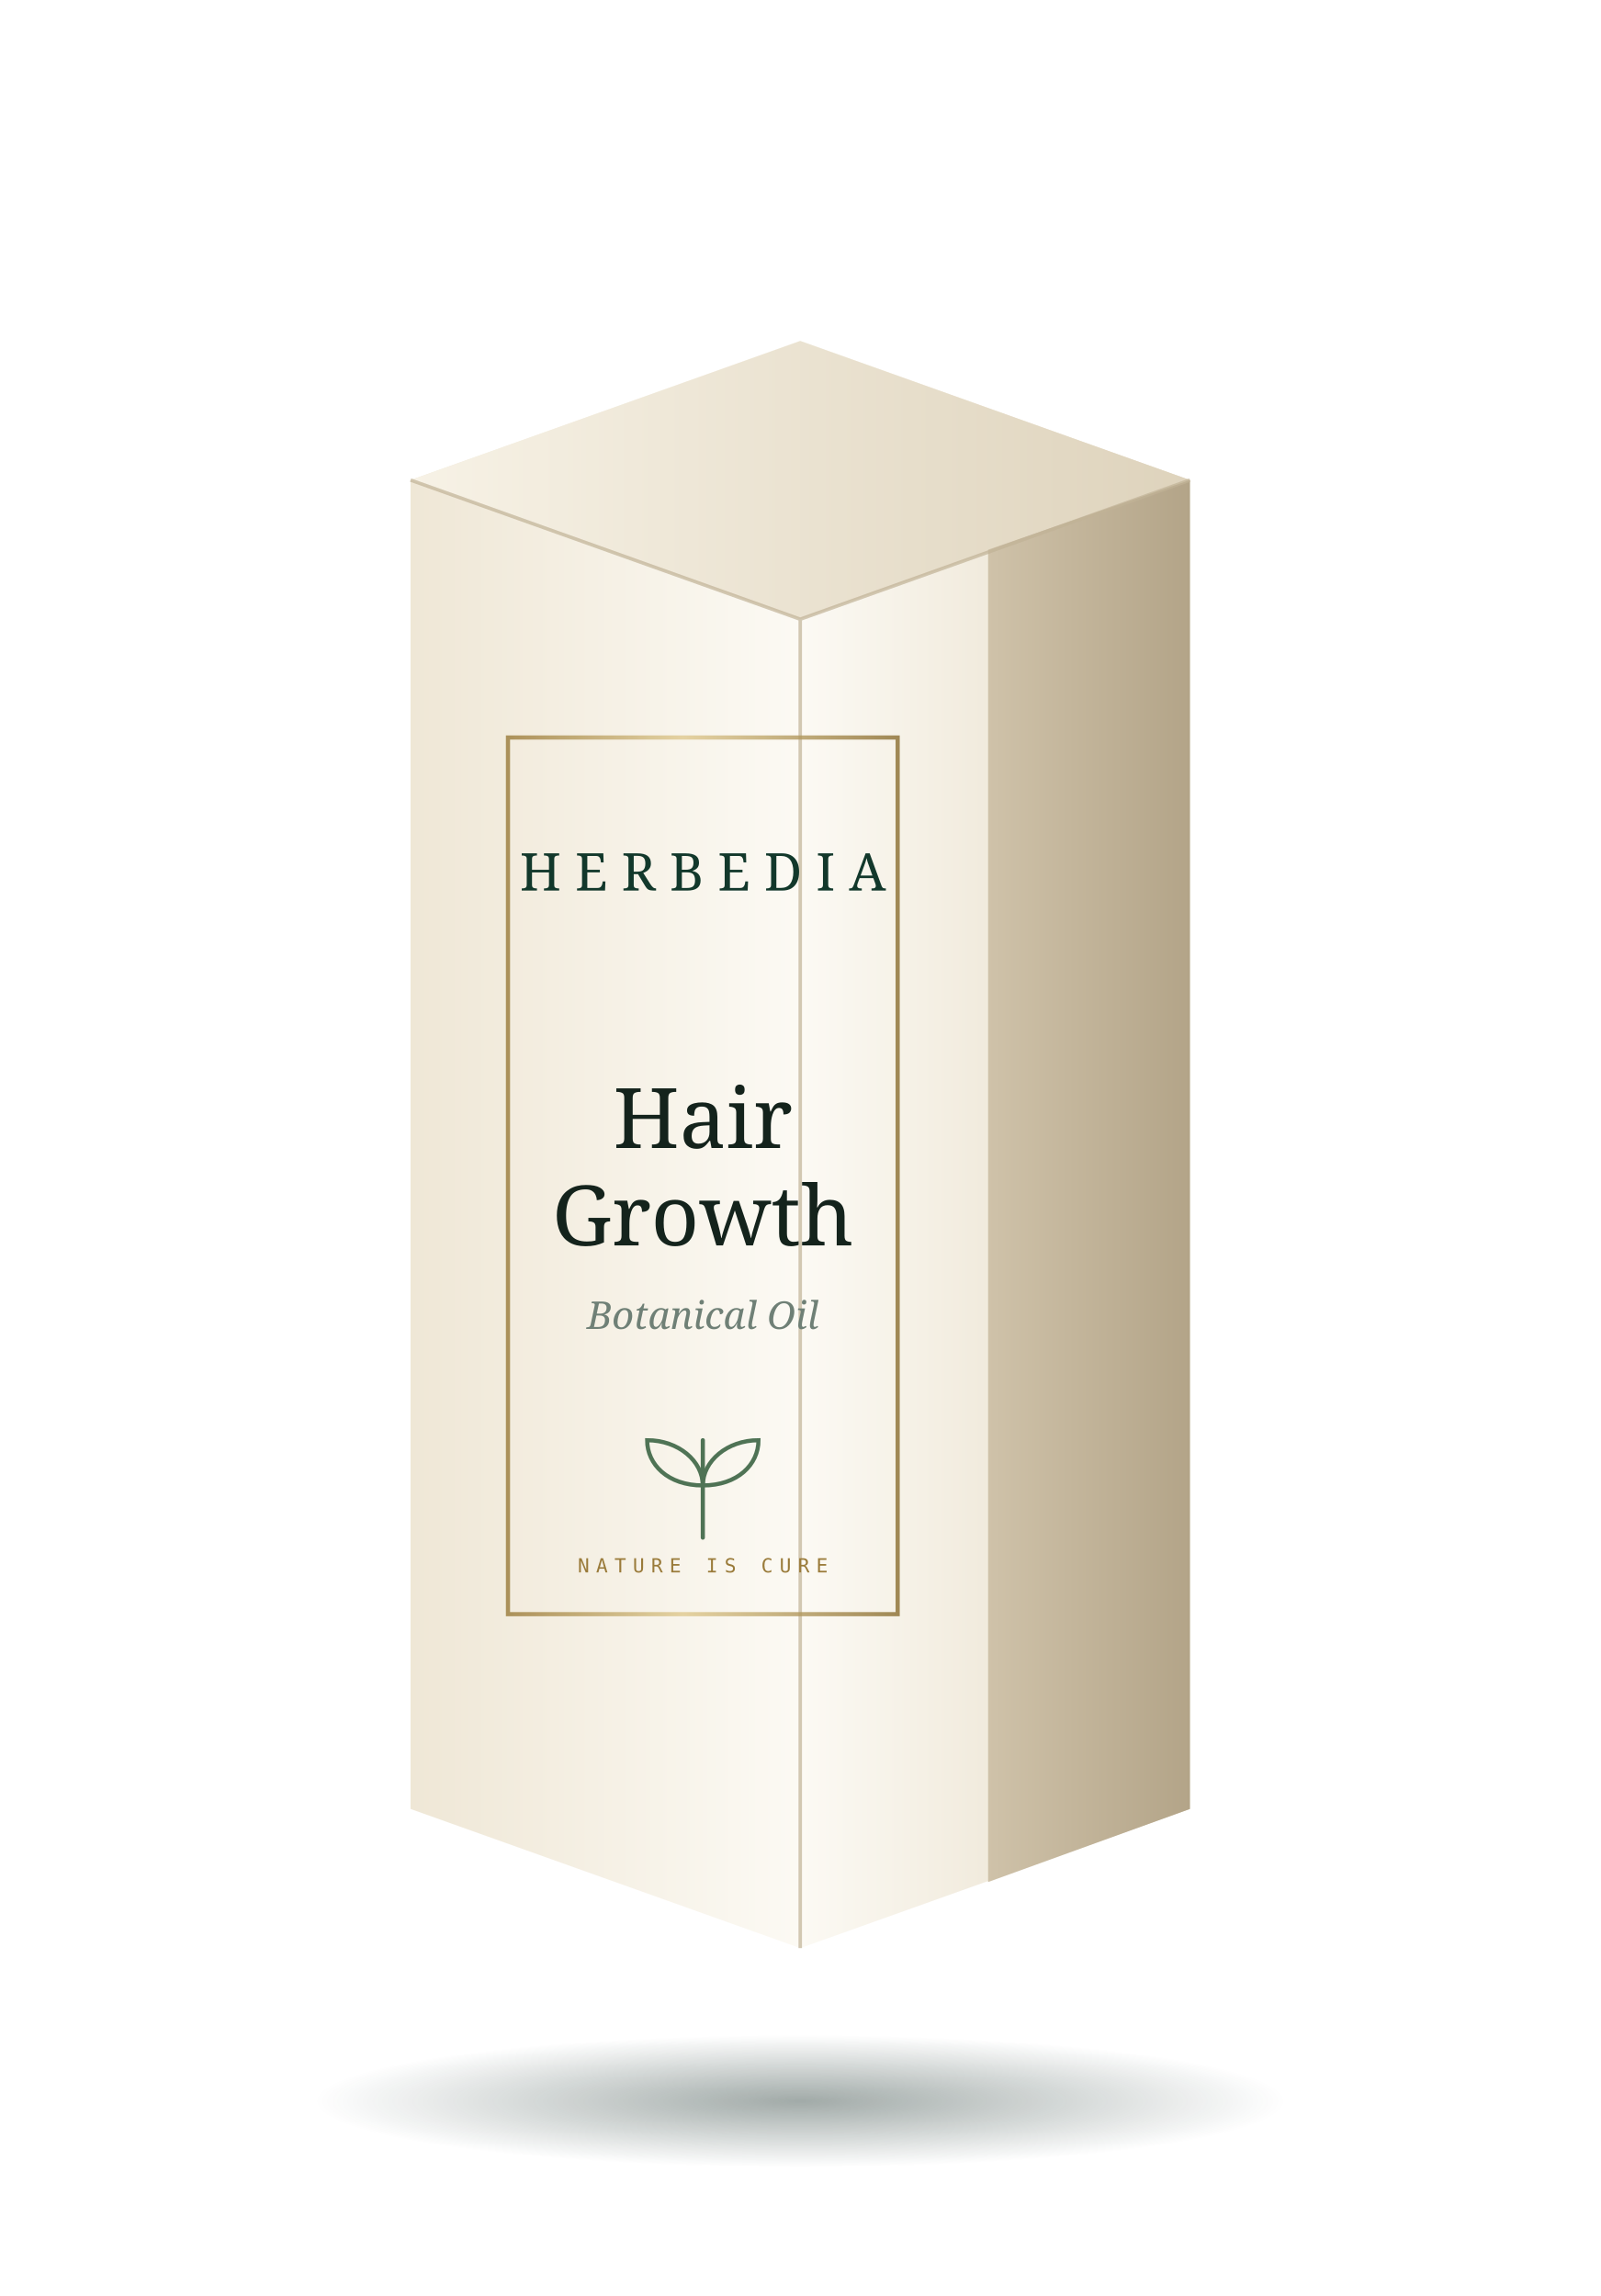
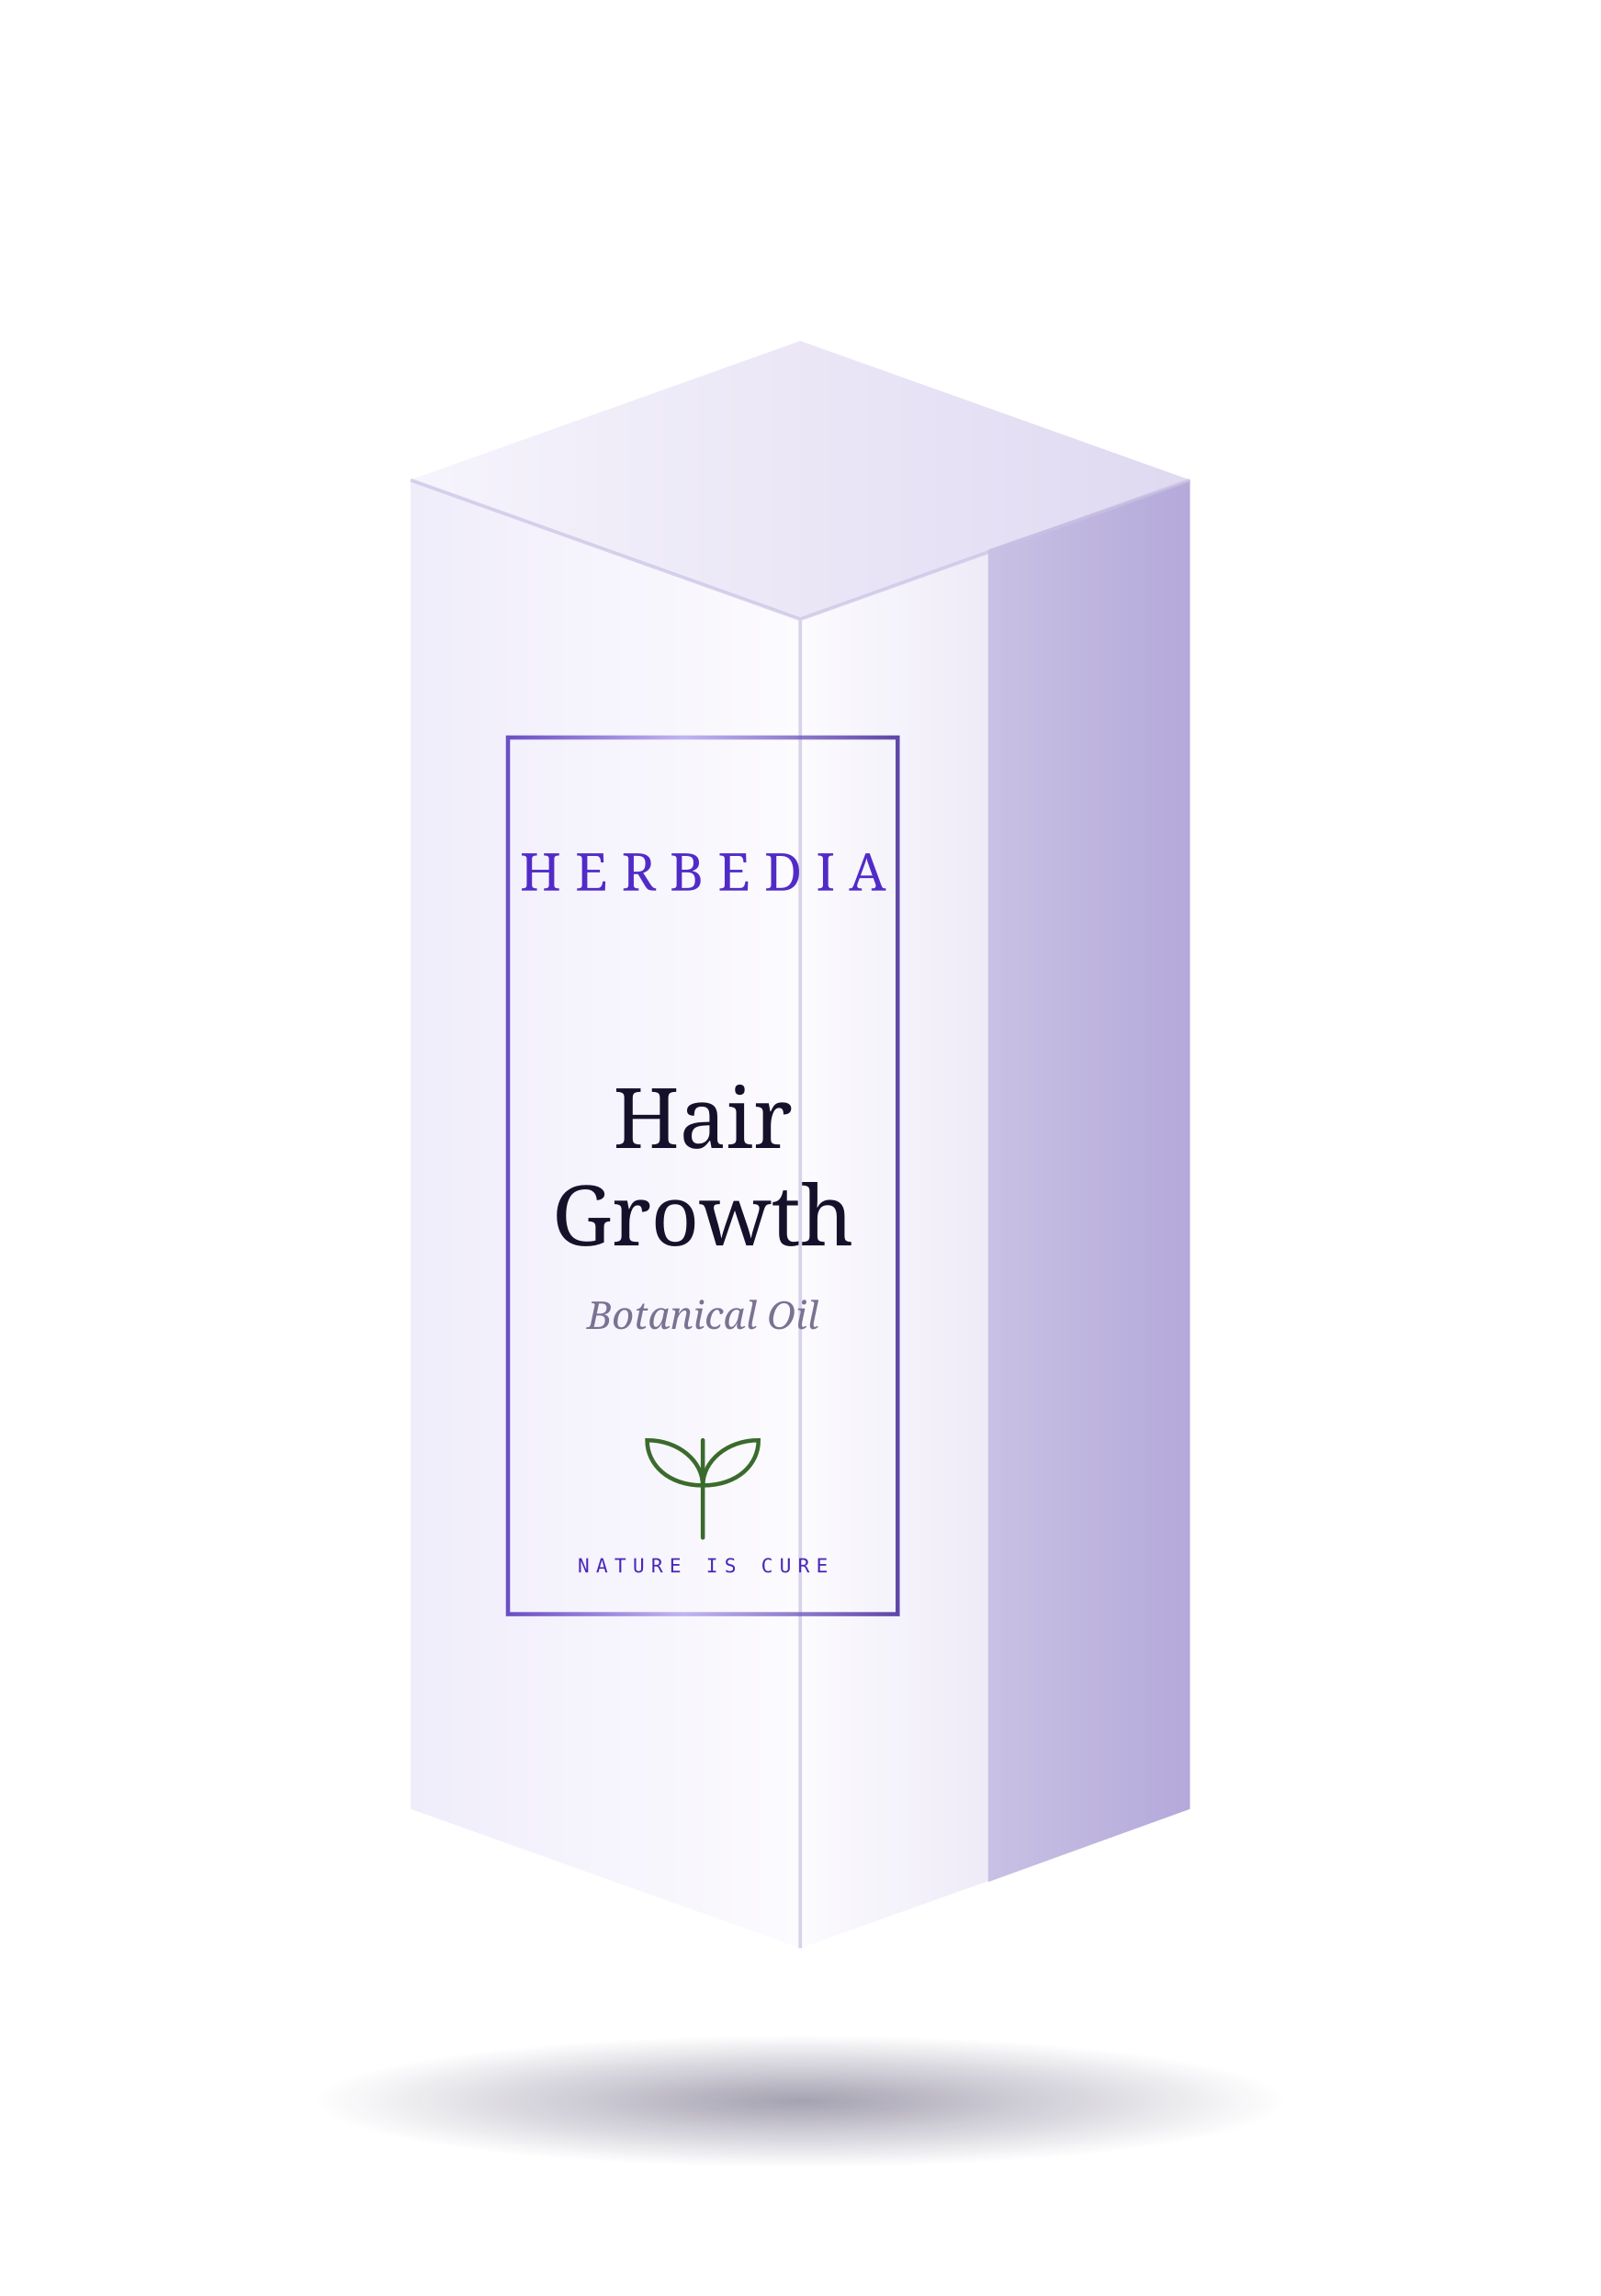
<svg xmlns="http://www.w3.org/2000/svg" viewBox="0 0 460 660" role="img" aria-label="Hair Growth outer carton">
  <defs>
    <linearGradient id="cf" x1="0" y1="0" x2="1" y2="0">
-       <stop offset="0" stop-color="#EFE7D6" />
-       <stop offset=".5" stop-color="#FCFAF4" />
-       <stop offset="1" stop-color="#E5DAC4" />
+       <stop offset="0" stop-color="#F0EDFB" />
+       <stop offset=".5" stop-color="#FCFBFE" />
+       <stop offset="1" stop-color="#DFD9F1" />
    </linearGradient>
    <linearGradient id="cs" x1="0" y1="0" x2="1" y2="0">
-       <stop offset="0" stop-color="#CFC2A9" />
-       <stop offset="1" stop-color="#B3A488" />
+       <stop offset="0" stop-color="#C9C1E4" />
+       <stop offset="1" stop-color="#B4A9DA" />
    </linearGradient>
    <linearGradient id="ct" x1="0" y1="0" x2="1" y2="0">
-       <stop offset="0" stop-color="#F7F2E6" />
-       <stop offset="1" stop-color="#DED3BC" />
+       <stop offset="0" stop-color="#F6F4FC" />
+       <stop offset="1" stop-color="#DFD9F1" />
    </linearGradient>
    <linearGradient id="gf" x1="0" y1="0" x2="1" y2="0">
-       <stop offset="0" stop-color="#9A7B3A" />
-       <stop offset=".45" stop-color="#DFC98F" />
-       <stop offset="1" stop-color="#8B6E31" />
+       <stop offset="0" stop-color="#4927B7" />
+       <stop offset=".45" stop-color="#B3A4EE" />
+       <stop offset="1" stop-color="#3A1B95" />
    </linearGradient>
    <radialGradient id="cshd" cx=".5" cy=".5" r=".5">
-       <stop offset="0" stop-color="#08201A" stop-opacity=".38" />
-       <stop offset="1" stop-color="#08201A" stop-opacity="0" />
+       <stop offset="0" stop-color="#120833" stop-opacity=".38" />
+       <stop offset="1" stop-color="#120833" stop-opacity="0" />
    </radialGradient>
  </defs>
  <ellipse cx="230" cy="604" rx="140" ry="19" fill="url(#cshd)" />
  <path d="M118 138l112-40 112 40v382l-112 40-112-40z" fill="url(#cf)" />
  <path d="M230 98l112 40-112 40-112-40z" fill="url(#ct)" />
  <path d="M342 138v382l-58 21V158z" fill="url(#cs)" />
-   <g fill="none" stroke="#C0B296" stroke-width="1" opacity=".7">
+   <g fill="none" stroke="#C9C1E4" stroke-width="1" opacity=".7">
    <path d="M118 138l112 40 112-40M230 178v382" />
  </g>
  <rect x="146" y="212" width="112" height="252" fill="none" stroke="url(#gf)" stroke-width="1.2" opacity=".8" />
  <g text-anchor="middle" font-family="Newsreader,Georgia,serif">
-     <text x="202" y="256" font-size="15" letter-spacing="4" fill="#12382B">HERBEDIA</text>
-     <text x="202" y="330" font-size="24" fill="#14231C">Hair</text>
-     <text x="202" y="358" font-size="24" fill="#14231C">Growth</text>
-     <text x="202" y="382" font-size="11" font-style="italic" fill="#6F8076">Botanical Oil</text>
+     <text x="202" y="256" font-size="15" letter-spacing="4" fill="#512BC7">HERBEDIA</text>
+     <text x="202" y="330" font-size="24" fill="#16112B">Hair</text>
+     <text x="202" y="358" font-size="24" fill="#16112B">Growth</text>
+     <text x="202" y="382" font-size="11" font-style="italic" fill="#7A7292">Botanical Oil</text>
  </g>
  <path d="M162 270h80" stroke="url(#gf)" stroke-width="1" />
-   <g transform="translate(202 424)" stroke="#4F7355" stroke-width="1.2" fill="none" stroke-linecap="round">
+   <g transform="translate(202 424)" stroke="#3A6B2C" stroke-width="1.2" fill="none" stroke-linecap="round">
    <path d="M0 18V-10" />
    <path d="M0 3c-10 0-16-6-16-13 9 0 16 6 16 13zM0 3c10 0 16-6 16-13-9 0-16 6-16 13z" />
  </g>
-   <text x="202" y="452" text-anchor="middle" font-family="'JetBrains Mono',monospace" font-size="5.6" letter-spacing="1.9" fill="#9A7B3A">NATURE IS CURE</text>
+   <text x="202" y="452" text-anchor="middle" font-family="'JetBrains Mono',monospace" font-size="5.6" letter-spacing="1.9" fill="#4927B7">NATURE IS CURE</text>
</svg>
